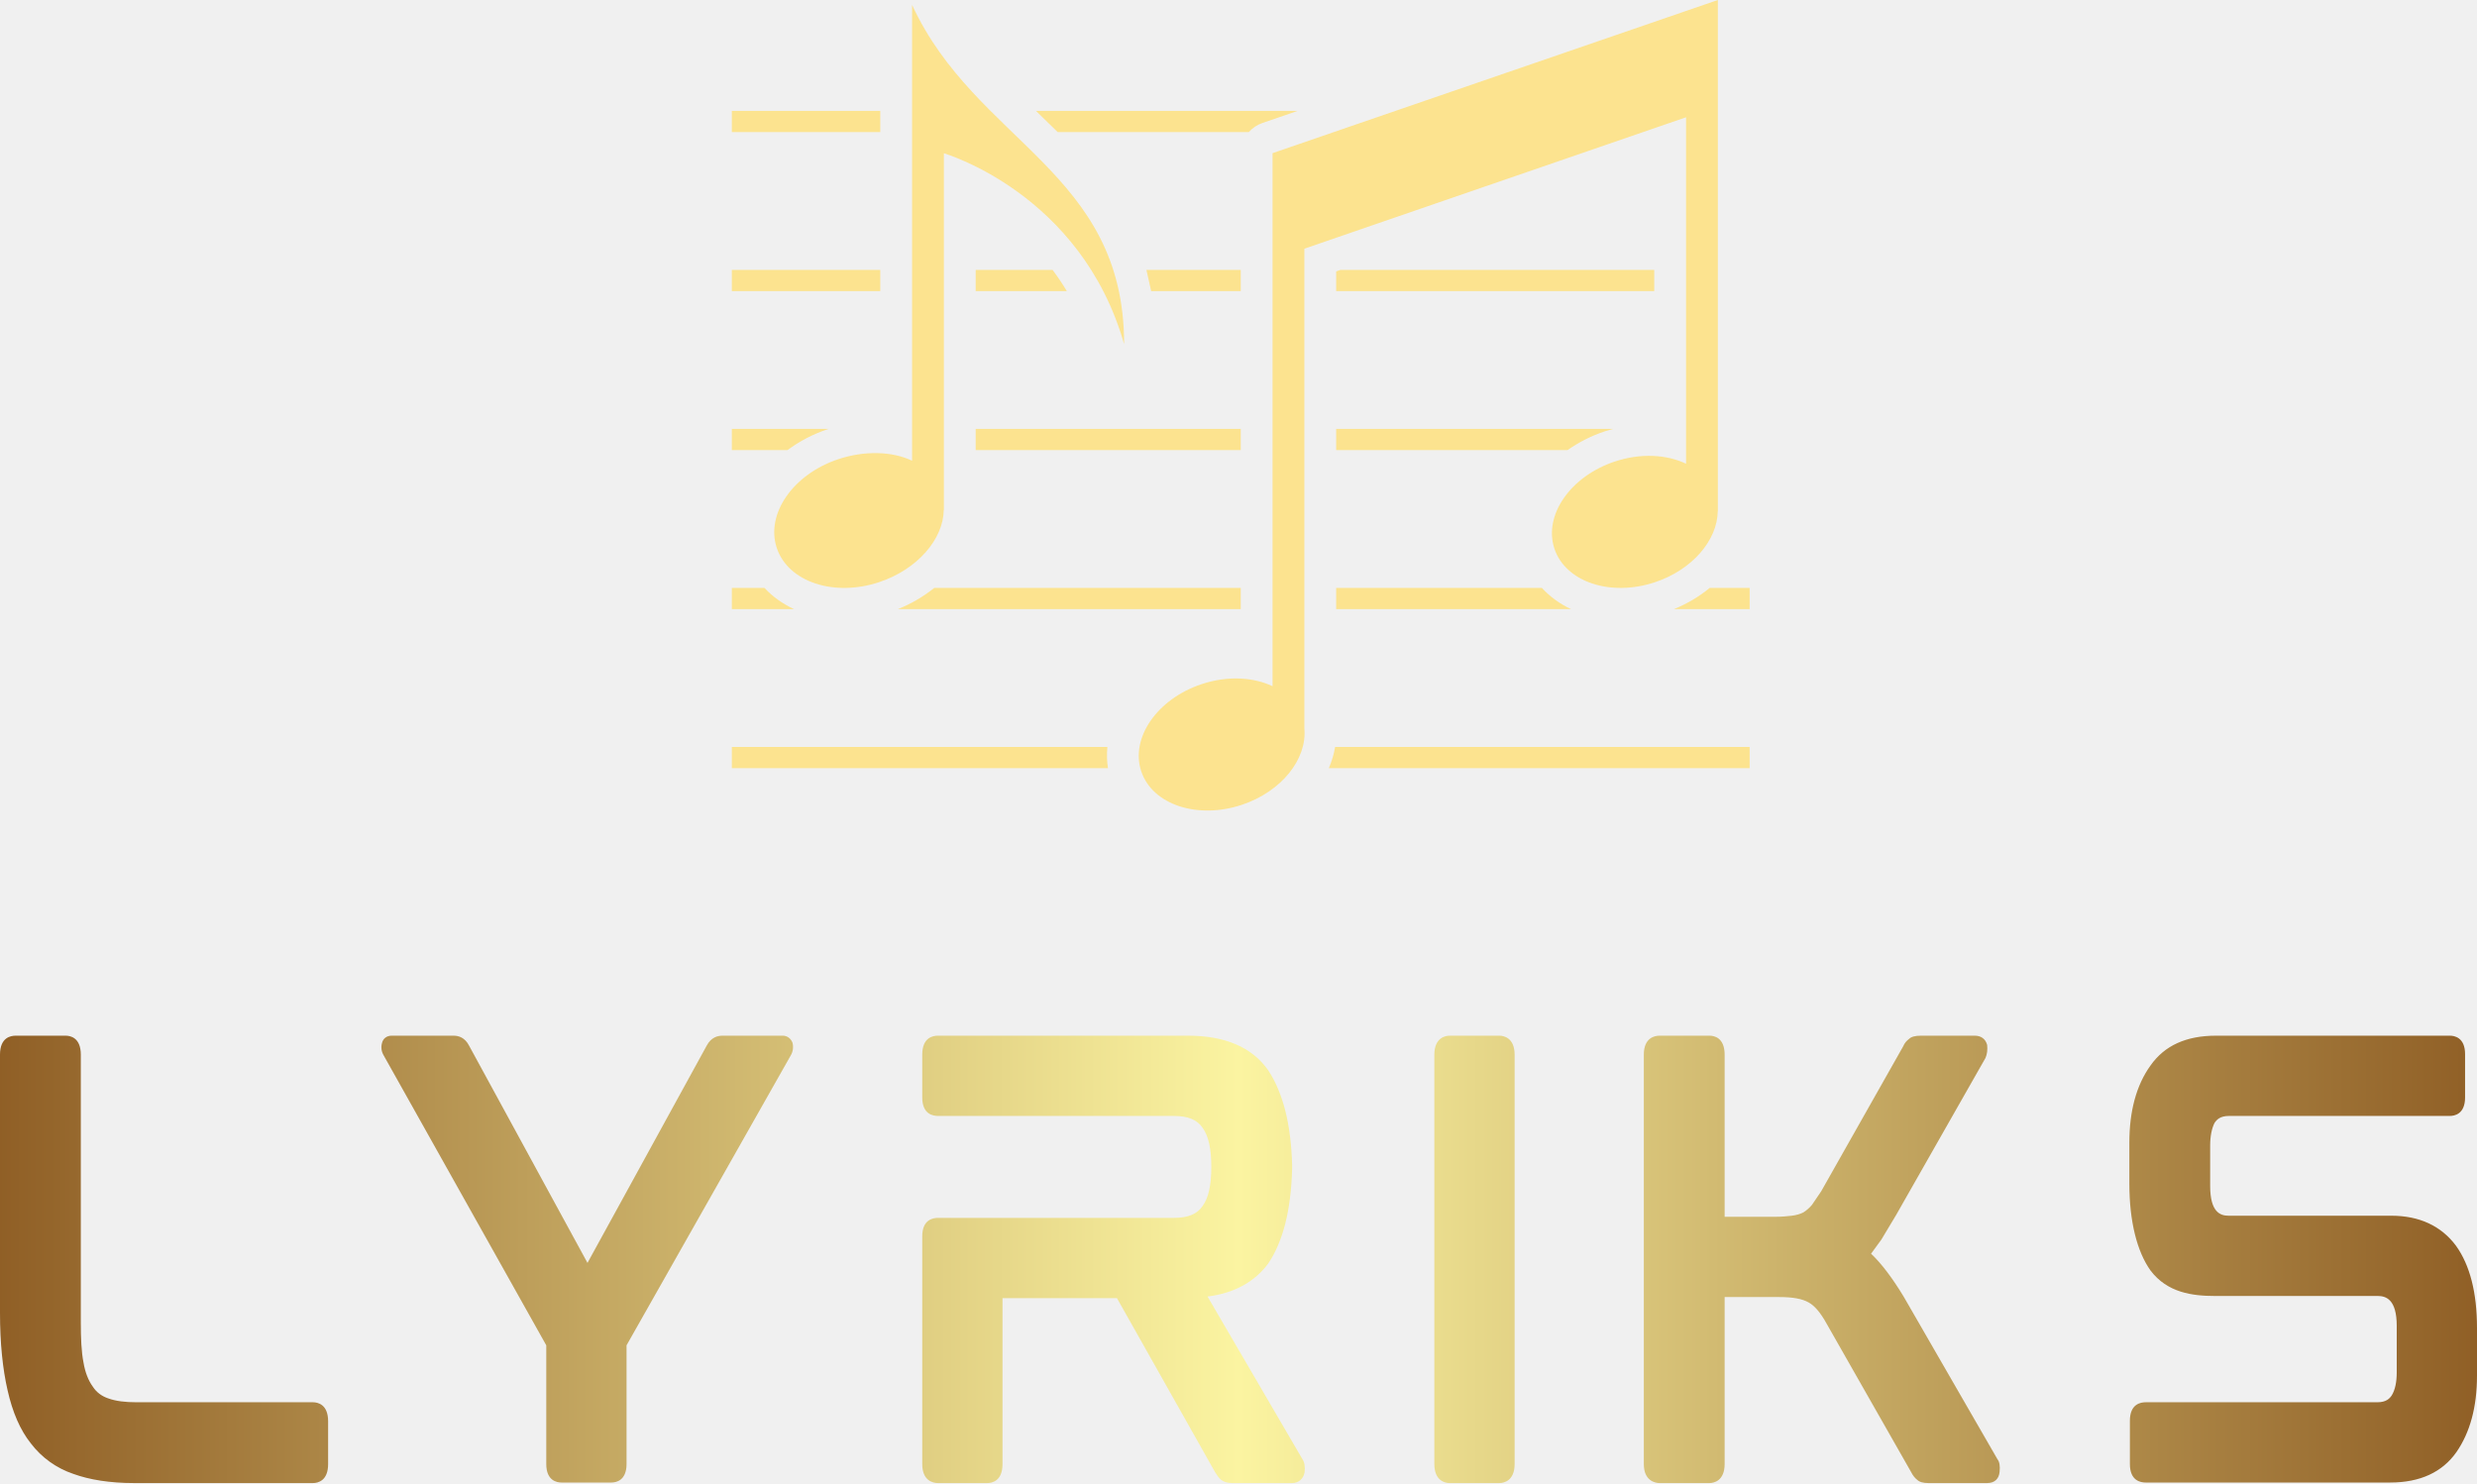
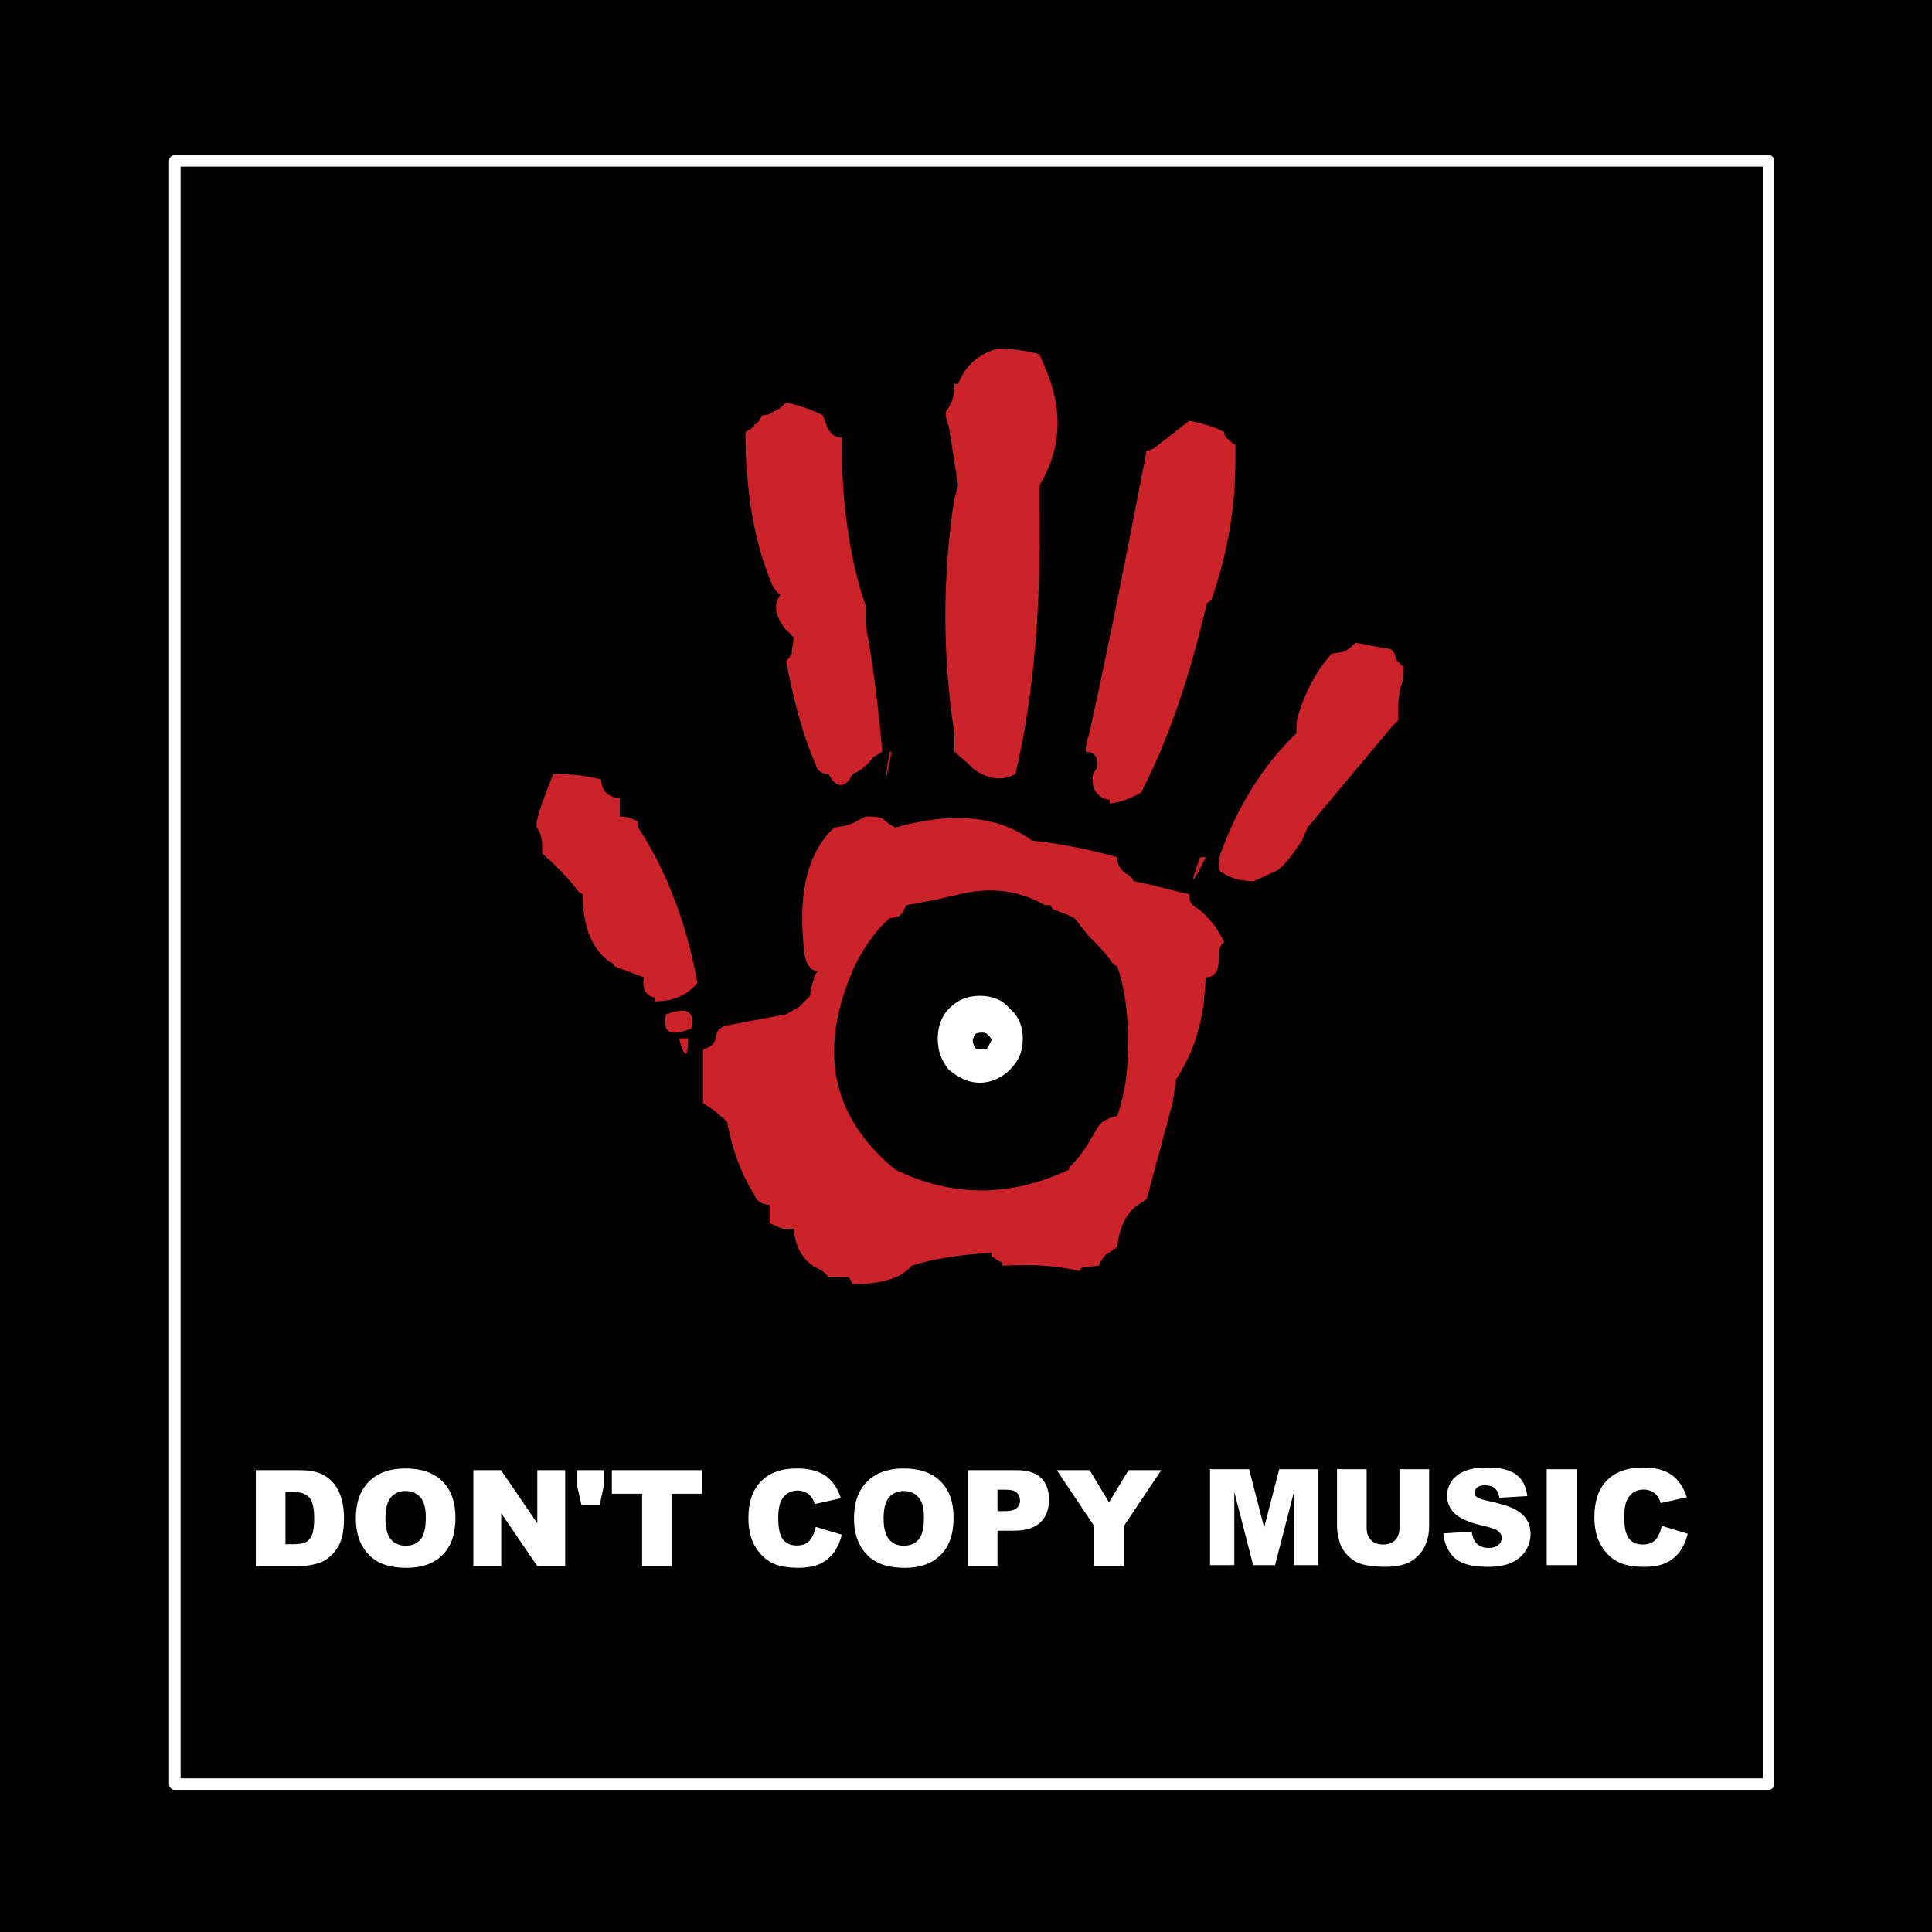
- <svg xmlns="http://www.w3.org/2000/svg" width="220" height="131.741">
-   <defs>
-     <linearGradient id="A">
-       <stop stop-color="#8f5e25" offset="0" />
-       <stop stop-color="#fbf4a1" offset=".5" />
-       <stop stop-color="#8f5e25" offset="1" />
-     </linearGradient>
-   </defs>
-   <path d="M95 8.539L53 22.986V73.27c-1.832-.864-4.27-1.001-6.694-.193-4.192 1.397-6.74 5.078-5.692 8.222s5.295 4.559 9.487 3.162c3.742-1.247 6.166-4.314 5.899-7.195V32l36-12.397v32.681c-1.835-.876-4.286-1.019-6.722-.207-4.192 1.397-6.74 5.078-5.692 8.222s5.295 4.559 9.487 3.162c3.525-1.175 5.878-3.965 5.918-6.692H95V8.539zM19 9v43c-1.869-.892-4.481-.971-6.963-.143-4.269 1.423-6.865 5.172-5.798 8.374s5.393 4.644 9.663 3.221c3.59-1.197 6.047-4.038 6.087-6.816H22V23s12.926 3.741 17 18c0-16.296-14-19-20-32zm18.423 70H2v2h35.476a7.75 7.75 0 0 1-.053-2zM98 81v-2H58.9a8.66 8.66 0 0 1-.591 2H98zM5.078 64H2v2h5.87c-1.081-.501-2.028-1.176-2.792-2zM98 66v-2h-3.769c-.978.804-2.112 1.487-3.377 2H98zm-19.599-2H59v2h22.155a8.74 8.74 0 0 1-2.754-2zM21.09 64a13.4 13.4 0 0 1-3.433 2H50v-2H21.09zM25 49h25v2H25zm-13.875 0H2v2h5.25c1.106-.825 2.395-1.508 3.839-1.99.012-.004.024-.006.036-.01zM59 51h21.822a13.5 13.5 0 0 1 3.507-1.769l.796-.231H59v2zM32.25 34H25v2h8.595c-.427-.712-.877-1.378-1.345-2zM2 34h14v2H2zm57 2h30v-2H59.406l-.406.14zm-17.449 0H50v-2h-8.898l.449 2zm-8.817-15h18.028a2.99 2.99 0 0 1 1.263-.851L55.366 19h-24.68l2.048 2zM2 19h14v2H2z" transform="matrix(.941663 0 0 .941663 63.11667 -8.040863)" fill="#fce38f" />
-   <path d="M26.28 34.08c.36 0 1.12.16 1.12 1.4v3.16c0 1.24-.76 1.4-1.12 1.4h-13.2c-1.76 0-3.28-.24-4.48-.68a6.55 6.55 0 0 1-3.12-2.24c-.8-1-1.36-2.32-1.72-3.92-.36-1.56-.56-3.48-.56-5.72V8.44c0-1.28.8-1.4 1.16-1.4h3.68c.32 0 1.12.12 1.12 1.4v19.72c0 1.2.04 2.2.2 3 .12.72.36 1.32.68 1.76.28.44.68.72 1.16.88.56.2 1.24.28 2.08.28h13zM60.929 7.04c.32 0 .6.2.72.52.08.32.04.64-.12.92l-12.12 21.4v8.76c0 1.24-.8 1.36-1.12 1.36h-3.68c-.32 0-1.12-.12-1.12-1.36v-8.76l-12-21.4a1.15 1.15 0 0 1-.12-.88c.08-.36.36-.56.72-.56h4.56c.36 0 .84.12 1.16.76l8.72 16 8.8-16.04c.32-.6.8-.72 1.16-.72h4.44zm38.329 31.24c.16.24.2.56.16.96-.08.48-.44.8-.92.8h-4.4c-.36 0-.64-.08-.84-.24-.16-.12-.28-.32-.44-.56l-7.24-12.84h-8.44v12.24c0 1.24-.76 1.4-1.12 1.4h-3.64c-.36 0-1.16-.16-1.16-1.4v-16.8c0-1.24.8-1.36 1.16-1.36h17.4c1.04 0 1.72-.28 2.12-.88.44-.6.64-1.56.64-2.88s-.2-2.28-.64-2.88c-.4-.6-1.08-.88-2.12-.88h-17.4c-.36 0-1.16-.12-1.16-1.36V8.44c0-1.28.8-1.4 1.16-1.4h18.44c2.72 0 4.72.84 5.92 2.56 1.08 1.64 1.68 3.96 1.76 7v.24c-.08 3.08-.68 5.4-1.76 7-1 1.36-2.52 2.2-4.48 2.44zm14.529-31.24c.32 0 1.12.16 1.12 1.4v30.2c0 1.24-.8 1.4-1.12 1.4h-3.68c-.32 0-1.12-.16-1.12-1.4V8.44c0-1.24.8-1.4 1.12-1.4h3.68zm29.809 19.24l6.92 12c.16.2.2.52.16.92-.04.52-.36.84-.92.84h-4.32c-.4 0-.68-.08-.84-.24-.16-.12-.32-.32-.44-.56l-6.24-10.96c-.44-.8-.88-1.32-1.32-1.56-.48-.28-1.2-.4-2.16-.4h-4.04v12.32c0 1.24-.8 1.4-1.12 1.4h-3.68c-.32 0-1.16-.16-1.16-1.4V8.44c0-1.28.84-1.4 1.16-1.4h3.68c.32 0 1.12.12 1.12 1.4V20.4h3.68c.52 0 .96-.04 1.28-.08s.6-.12.84-.24c.2-.12.44-.32.64-.56l.68-1 6.04-10.68c.12-.28.28-.44.44-.56.16-.16.44-.24.88-.24h3.96c.48 0 .8.24.92.68.04.36 0 .68-.12.96l-6.6 11.6-1.08 1.8-.76 1.04c.8.76 1.6 1.84 2.4 3.16zm35.969-5.96c2.08 0 3.68.76 4.76 2.2 1.04 1.44 1.56 3.48 1.56 6.08v3.52c0 2.32-.52 4.2-1.52 5.64-1.04 1.48-2.68 2.24-4.88 2.24h-18.04c-.36 0-1.16-.12-1.16-1.36v-3.2c0-1.24.8-1.36 1.16-1.36h17.08c.68 0 .92-.28 1.08-.52.24-.4.36-.96.36-1.68v-3.44c0-1.96-.8-2.2-1.4-2.2h-12c-1.68 0-3.52-.24-4.76-1.88-1-1.4-1.56-3.64-1.56-6.4v-3.04c0-2.32.52-4.24 1.56-5.68 1.04-1.48 2.64-2.2 4.84-2.2h17.24c.32 0 1.12.12 1.12 1.36v3.2c0 1.24-.8 1.36-1.12 1.36h-16.28c-.68 0-.92.28-1.08.52-.2.4-.32.96-.32 1.68v2.96c0 1.96.76 2.2 1.36 2.2h12z" transform="matrix(1.204259 0 0 1.204259 -3.853629 83.52203)" fill="url(#A)" />
+ <svg xmlns="http://www.w3.org/2000/svg" width="2500" height="2500" viewBox="0 0 192.756 192.756">
+   <g fill-rule="evenodd" clip-rule="evenodd">
+     <path d="M192.756 192.756V0H0v192.756h192.756z" />
+     <path d="M17.445 15.472a.576.576 0 0 0-.576.577V178c0 .318.258.576.576.576h159a.576.576 0 0 0 .576-.576V16.048a.577.577 0 0 0-.576-.577h-159v.001zm158.424 1.153v160.799H18.021V16.625h157.848z" fill="#fff" />
+     <path d="M122.334 43.649c-.186-.186-.186-.37-.186-.554-1.105-.554-2.398-.921-3.504-1.107l-3.32 2.583a1.409 1.409 0 0 1-.922.369c-1.844 9.591-3.689 18.999-5.719 28.221-.184.554-.369 1.108-.369 1.845.922 0 1.291.553 1.107 1.66-.186.186-.186.37-.369.554-.186 1.475.369 2.397 1.66 2.582v.369c1.291-.184 2.213-.553 3.135-1.106 2.768-5.35 4.797-11.437 6.457-18.445 0-.369.184-.554.553-.738 1.66-4.796 2.398-9.407 2.398-13.834v-1.66c-.368-.186-.737-.555-.921-.739zM104.256 36.639l-.553-1.291c-1.291-.37-2.582-.553-4.242-.553-1.844.553-3.136 1.659-3.874 3.504h-.369c0 1.107-.184 1.845-.738 2.582-.185.185-.185.738.185 1.66l.922 5.903-.369 1.291a76.638 76.638 0 0 0 0 23.426v1.845l1.291 1.107.553.553c1.477 1.107 2.953 1.292 4.242.554 1.846-7.748 2.582-16.786 2.398-26.931v-1.845c2.214-3.689 2.4-7.563.554-11.805zM140.041 66.521c-.369-.185-.553-.553-.738-.737-.184-.739-.369-1.107-1.105-1.107l-2.953-.553c-.367.368-.736.737-1.291.921l-1.105.185c-1.477 1.66-2.582 3.689-3.32 6.087-.186.553-.186 1.106-.186 1.844-3.318 3.138-5.902 7.379-7.562 11.99-.184.553-.184 1.107-.184 1.66.922.737 2.029 1.107 3.504 1.107l2.398-1.107c.922-.738 1.66-1.845 2.398-2.952l.553-1.291 8.484-10.145.555-.553c0-1.476 0-2.583.369-3.689.183-.554.183-1.106.183-1.66zM121.596 95.849c0-.922 0-1.475.553-1.845-.738-1.475-1.475-2.397-2.582-3.32-.738-.369-.922-.738-.922-1.476-1.846-.369-3.506-.922-5.533-1.291-.186-.37-.369-.553-.738-.738-.555-.369-.922-.922-.922-1.66-2.584-.738-5.35-1.292-8.484-1.661-3.32-2.397-7.749-2.951-13.651-1.291a5.617 5.617 0 0 1-1.291-.922c-.553-.184-1.106-.184-1.661-.184-.737.37-1.29.737-2.027.922l-1.108.184c-2.767 2.583-3.689 6.825-2.951 12.728.184.922.553 1.475 1.291 1.659-.185.186-.369.369-.369.738-.185.555-.369 1.107-.369 1.66l-1.106 1.107-1.291.738-5.903 1.105c-.738.186-1.106.555-1.106 1.291-.185.553-.553.924-1.291 1.107v5.349l1.106.736 1.291 1.107c.553 2.951 1.476 5.35 2.767 7.379.185.553.738.922 1.476.922v1.846l1.29.553h1.107c.184 1.844.922 3.135 2.213 3.873.553.184.922.555 1.291.922h1.845c.185 0 .369.369.554.738 2.767 0 4.795-.553 5.902-1.844 2.214-.738 4.98-1.107 7.932-1.291v.367l.922.555c.186 0 .186.184.186.369 2.951-.186 5.533 0 7.746.553 0-.186 0-.186.186-.369l1.658-.184c.186-.369.369-.738.738-1.107.369-.184.738-.553 1.107-.738.184-1.66.736-3.135 1.844-4.057l1.107-.738 2.582-9.592.369-2.398c1.475-2.213 2.396-4.795 2.766-7.746l.186-2.398c.921.003 1.29-.736 1.29-1.658zm-17.34-5.534h.555l.184.369.922.37c.555.183.922.368 1.291.553l1.293 1.66c.922.922 1.844 1.845 2.582 2.952l.369.184c.736 2.029 1.107 4.611 1.107 7.746 0 2.768-.371 5.166-1.107 7.195-.922.184-1.66.553-2.029 1.291-.738 1.291-1.475 2.582-2.584 3.689-.184 0-.184.184-.184.369-5.902 2.768-11.62 2.768-17.338 0-6.456-5.35-7.747-11.99-4.058-20.291.922-1.844 2.028-3.504 3.504-4.795.369 0 .738-.185.923-.185l.368-.368.37-.739c.922-.184 2.029-.369 2.951-.553l2.398-.553c3.135-.738 5.901-.369 8.483 1.106zM120.305 85.52h-.555c-1.105 2.951-.922 2.951.555 0zM82.123 41.435c-1.107-.553-2.214-.922-3.689-1.29-.37.368-.738.737-1.292.921-.184.185-.553.369-1.106.369-.186.369-.369.739-.738.922-.185.37-.553.554-.922.738 0 6.087.922 11.251 2.767 15.494.185.185.369.554.738.738-.738.922-.553 2.029.369 3.32l.923.922c0 .555-.185 1.107-.185 1.661-.185.184-.185.368-.553.738.738 3.874 1.66 7.378 2.951 10.331.185.737.738.921 1.291.921.738 1.475 1.661 1.475 2.398 0 .922-.369 1.475-.921 2.029-1.661l.922-.553c-.369-4.427-.922-8.67-1.661-12.727v-1.845c-1.475-4.243-2.213-9.223-2.397-14.941v-1.844c-.738 0-1.107-.37-1.476-1.108l-.369-1.106zM59.988 77.773c-1.292-.369-2.952-.553-4.796-.553-.554 1.475-1.291 3.135-1.66 4.795v.554c.369.369.553 1.107.553 1.845v.737c1.292 1.107 2.583 2.397 3.689 3.874l.369.184c0 3.32.923 5.534 2.768 6.824.184 0 .368.186.368.369l2.952 1.107c-.184 1.105.185 1.844 1.107 2.027v.371c2.029 0 3.32-.738 4.242-1.846-1.107-6.086-3.135-11.251-5.903-15.494v-.554c-.553-.369-1.106-.553-1.844-.553v-1.843c-1.108 0-1.845-.738-1.845-1.844zM88.947 75.006h-.185c-.553 3.136-.368 3.136.185 0zM69.026 102.305c.185-1.475-.554-1.844-2.582-1.105-.37 1.844.369 2.213 2.397 1.475.185-.001.185-.185.185-.37zM68.657 103.596h-.922c.553 2.029.922 2.029.922 0z" fill="#cc2229" />
+     <path d="M100.752 100.645c-.736-.922-1.844-1.291-2.951-1.291-1.292 0-2.213.369-3.136 1.291-.738.738-1.107 1.846-1.107 2.951 0 1.291.369 2.215 1.107 3.137.922.738 1.844 1.291 3.136 1.291 1.107 0 2.215-.553 2.951-1.291.922-.922 1.291-1.846 1.291-3.137 0-1.106-.369-2.213-1.291-2.951zm-2.768 2.398c.186 0 .369 0 .555.184.184.186.369.369.369.555l-.369.738c-.186.184-.369.184-.555.184-.184 0-.553 0-.736-.184 0-.186-.186-.371-.186-.738 0-.186.186-.369.186-.555.184-.184.553-.184.736-.184z" fill="#fff" />
+     <path d="M98.539 103.227c-.186-.184-.369-.184-.555-.184-.184 0-.553 0-.736.184 0 .186-.186.369-.186.555 0 .367.186.553.186.738.184.184.553.184.736.184.186 0 .369 0 .555-.184l.369-.738c0-.186-.185-.37-.369-.555z" />
+     <path d="M25.523 146.68h4.39c.866 0 1.564.117 2.097.352.532.236.973.572 1.32 1.012.349.441.601.951.757 1.535.157.582.235 1.201.235 1.854 0 1.023-.117 1.816-.349 2.379a3.95 3.95 0 0 1-.969 1.418c-.413.381-.857.633-1.331.76-.649.174-1.235.262-1.761.262h-4.39v-9.572h.001zm2.955 2.162v5.225h.722c.616 0 1.053-.068 1.314-.207.26-.137.464-.375.611-.717.147-.34.221-.895.221-1.66 0-1.014-.164-1.707-.494-2.08s-.876-.561-1.64-.561h-.734zM35.503 151.471c0-1.564.436-2.783 1.308-3.656.872-.871 2.086-1.307 3.642-1.307 1.596 0 2.825.43 3.689 1.285.863.855 1.295 2.057 1.295 3.6 0 1.119-.188 2.039-.565 2.756a4.038 4.038 0 0 1-1.635 1.674c-.713.398-1.601.598-2.665.598-1.082 0-1.977-.172-2.685-.516s-1.283-.889-1.723-1.635-.661-1.678-.661-2.799zm2.955.021c0 .969.181 1.664.541 2.088.362.424.853.635 1.475.635.639 0 1.134-.207 1.484-.621.35-.414.525-1.158.525-2.232 0-.902-.184-1.562-.548-1.98-.366-.416-.862-.625-1.488-.625-.6 0-1.081.211-1.444.635-.364.422-.545 1.122-.545 2.1zM47.225 146.68h2.764l3.616 5.3v-5.3h2.783v9.57h-2.783l-3.597-5.273v5.273h-2.783v-9.57zM57.584 146.68h2.655v1.576l-.419 1.933h-1.804l-.432-1.933v-1.576zM61.044 146.68h8.993v2.353h-3.019v7.217h-2.955v-7.217h-3.019v-2.353zM81.391 152.332l2.59.783c-.174.729-.448 1.338-.823 1.826a3.566 3.566 0 0 1-1.394 1.105c-.556.25-1.262.373-2.119.373-1.041 0-1.891-.15-2.55-.453s-1.229-.836-1.708-1.598-.718-1.738-.718-2.928c0-1.586.422-2.805 1.265-3.656s2.035-1.277 3.578-1.277c1.207 0 2.156.244 2.846.73s1.204 1.232 1.54 2.24l-2.612.584c-.092-.293-.188-.506-.288-.643a1.699 1.699 0 0 0-.607-.523 1.725 1.725 0 0 0-.802-.184c-.669 0-1.182.27-1.539.811-.27.402-.404 1.031-.404 1.891 0 1.064.161 1.793.482 2.188s.773.592 1.355.592c.564 0 .991-.158 1.28-.477.288-.318.497-.778.628-1.384zM85.203 151.471c0-1.564.436-2.783 1.308-3.656.872-.871 2.086-1.307 3.643-1.307 1.596 0 2.825.43 3.689 1.285.863.855 1.294 2.057 1.294 3.6 0 1.119-.188 2.039-.566 2.756a4.036 4.036 0 0 1-1.634 1.674c-.713.398-1.602.598-2.665.598-1.082 0-1.976-.172-2.685-.516-.708-.344-1.283-.889-1.723-1.635s-.661-1.678-.661-2.799zm2.954.021c0 .969.181 1.664.542 2.088s.853.635 1.474.635c.639 0 1.134-.207 1.484-.621.35-.414.525-1.158.525-2.232 0-.902-.183-1.562-.548-1.98-.366-.416-.862-.625-1.487-.625-.6 0-1.082.211-1.444.635-.364.422-.546 1.122-.546 2.1zM96.544 146.68h4.911c1.07 0 1.871.256 2.404.766.531.512.799 1.238.799 2.182 0 .969-.289 1.725-.869 2.271-.58.545-1.465.818-2.654.818H99.52v3.533h-2.976v-9.57zm2.976 4.088h.717c.564 0 .961-.098 1.189-.297a.97.97 0 0 0 .342-.764c0-.301-.1-.557-.297-.766-.199-.209-.57-.314-1.117-.314h-.834v2.141zM105.434 146.68h3.287l1.922 3.213 1.947-3.213h3.269l-3.724 5.56v4.01h-2.977v-4.01l-3.724-5.56zM120.725 146.582h3.902l1.5 5.82 1.502-5.82h3.887v9.57h-2.42v-7.304l-1.885 7.304h-2.184l-1.882-7.304v7.304h-2.42v-9.57zM139.627 146.582h2.955v5.707c0 .566-.088 1.1-.266 1.604-.176.502-.453.941-.83 1.318s-.771.641-1.186.793c-.576.213-1.268.32-2.072.32-.467 0-.975-.033-1.527-.098-.551-.066-1.012-.195-1.383-.389-.369-.195-.709-.469-1.016-.826s-.518-.725-.631-1.104c-.184-.609-.275-1.148-.275-1.619v-5.707h2.955v5.85c0 .521.145.93.436 1.225.289.295.691.441 1.205.441.51 0 .91-.145 1.199-.436.291-.289.436-.699.436-1.23v-5.849zM144.008 152.988l2.826-.176c.061.457.186.807.373 1.045.305.389.74.582 1.307.582.422 0 .746-.1.975-.297.229-.199.344-.43.344-.691 0-.248-.109-.471-.33-.666-.219-.197-.725-.383-1.518-.559-1.297-.291-2.223-.68-2.775-1.162-.559-.484-.836-1.102-.836-1.85 0-.492.143-.957.428-1.396.283-.438.713-.781 1.285-1.031s1.355-.375 2.352-.375c1.223 0 2.154.227 2.797.682.641.455 1.023 1.18 1.145 2.172l-2.783.164c-.074-.434-.229-.748-.465-.945-.238-.197-.564-.297-.982-.297-.344 0-.602.074-.775.221s-.26.324-.26.533c0 .152.07.291.213.412.139.127.469.244.992.354 1.293.279 2.219.562 2.779.848.559.285.965.641 1.221 1.062.254.424.383.898.383 1.42 0 .617-.17 1.184-.51 1.703s-.816.912-1.426 1.182c-.609.268-1.379.402-2.307.402-1.629 0-2.758-.314-3.385-.941-.631-.63-.984-1.427-1.068-2.396zM154.314 146.582h2.975v9.57h-2.975v-9.57zM165.795 152.234l2.59.785c-.174.727-.449 1.336-.822 1.826-.375.488-.84.857-1.395 1.105s-1.262.373-2.119.373c-1.041 0-1.891-.152-2.551-.455s-1.229-.834-1.709-1.598c-.479-.762-.717-1.738-.717-2.926 0-1.586.42-2.805 1.264-3.656s2.035-1.277 3.578-1.277c1.207 0 2.156.242 2.846.729.691.486 1.203 1.234 1.539 2.242l-2.611.582c-.092-.293-.188-.506-.287-.641a1.71 1.71 0 0 0-.607-.525 1.749 1.749 0 0 0-.803-.184c-.668 0-1.182.271-1.539.812-.27.4-.404 1.031-.404 1.891 0 1.062.162 1.793.482 2.188.322.395.773.592 1.355.592.564 0 .992-.16 1.281-.477.289-.317.498-.78.629-1.386z" fill="#fff" />
+   </g>
</svg>
